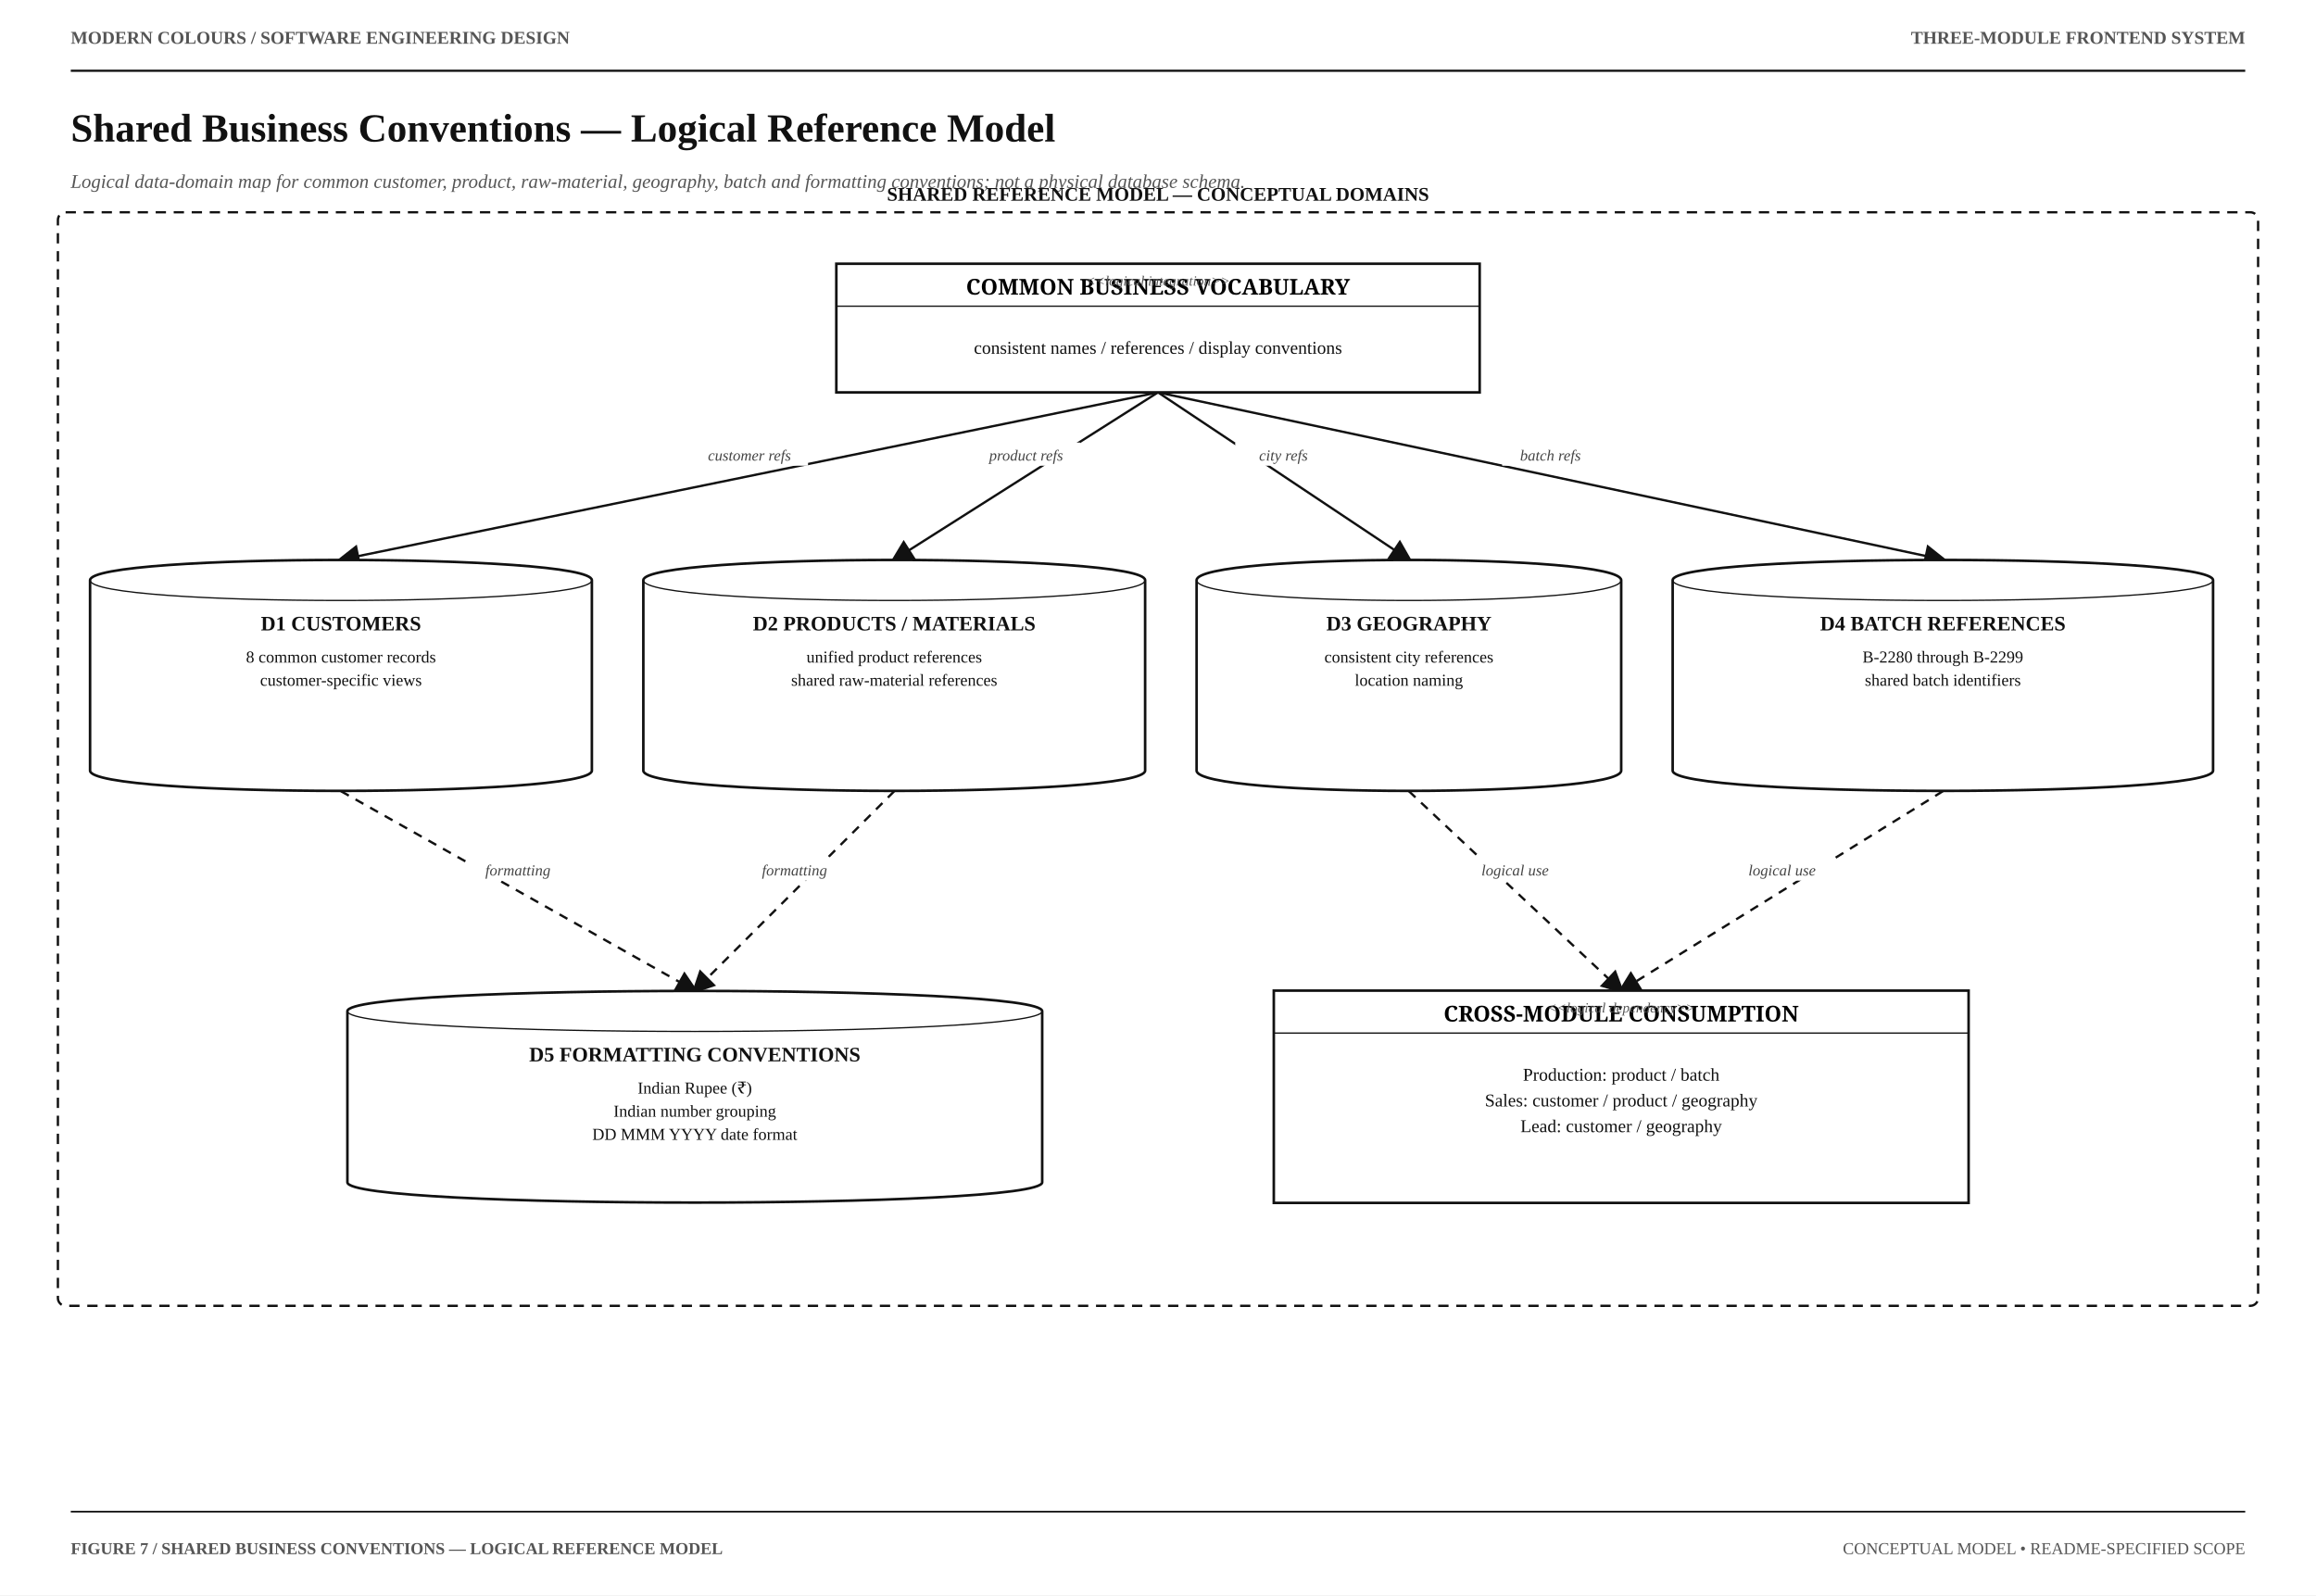
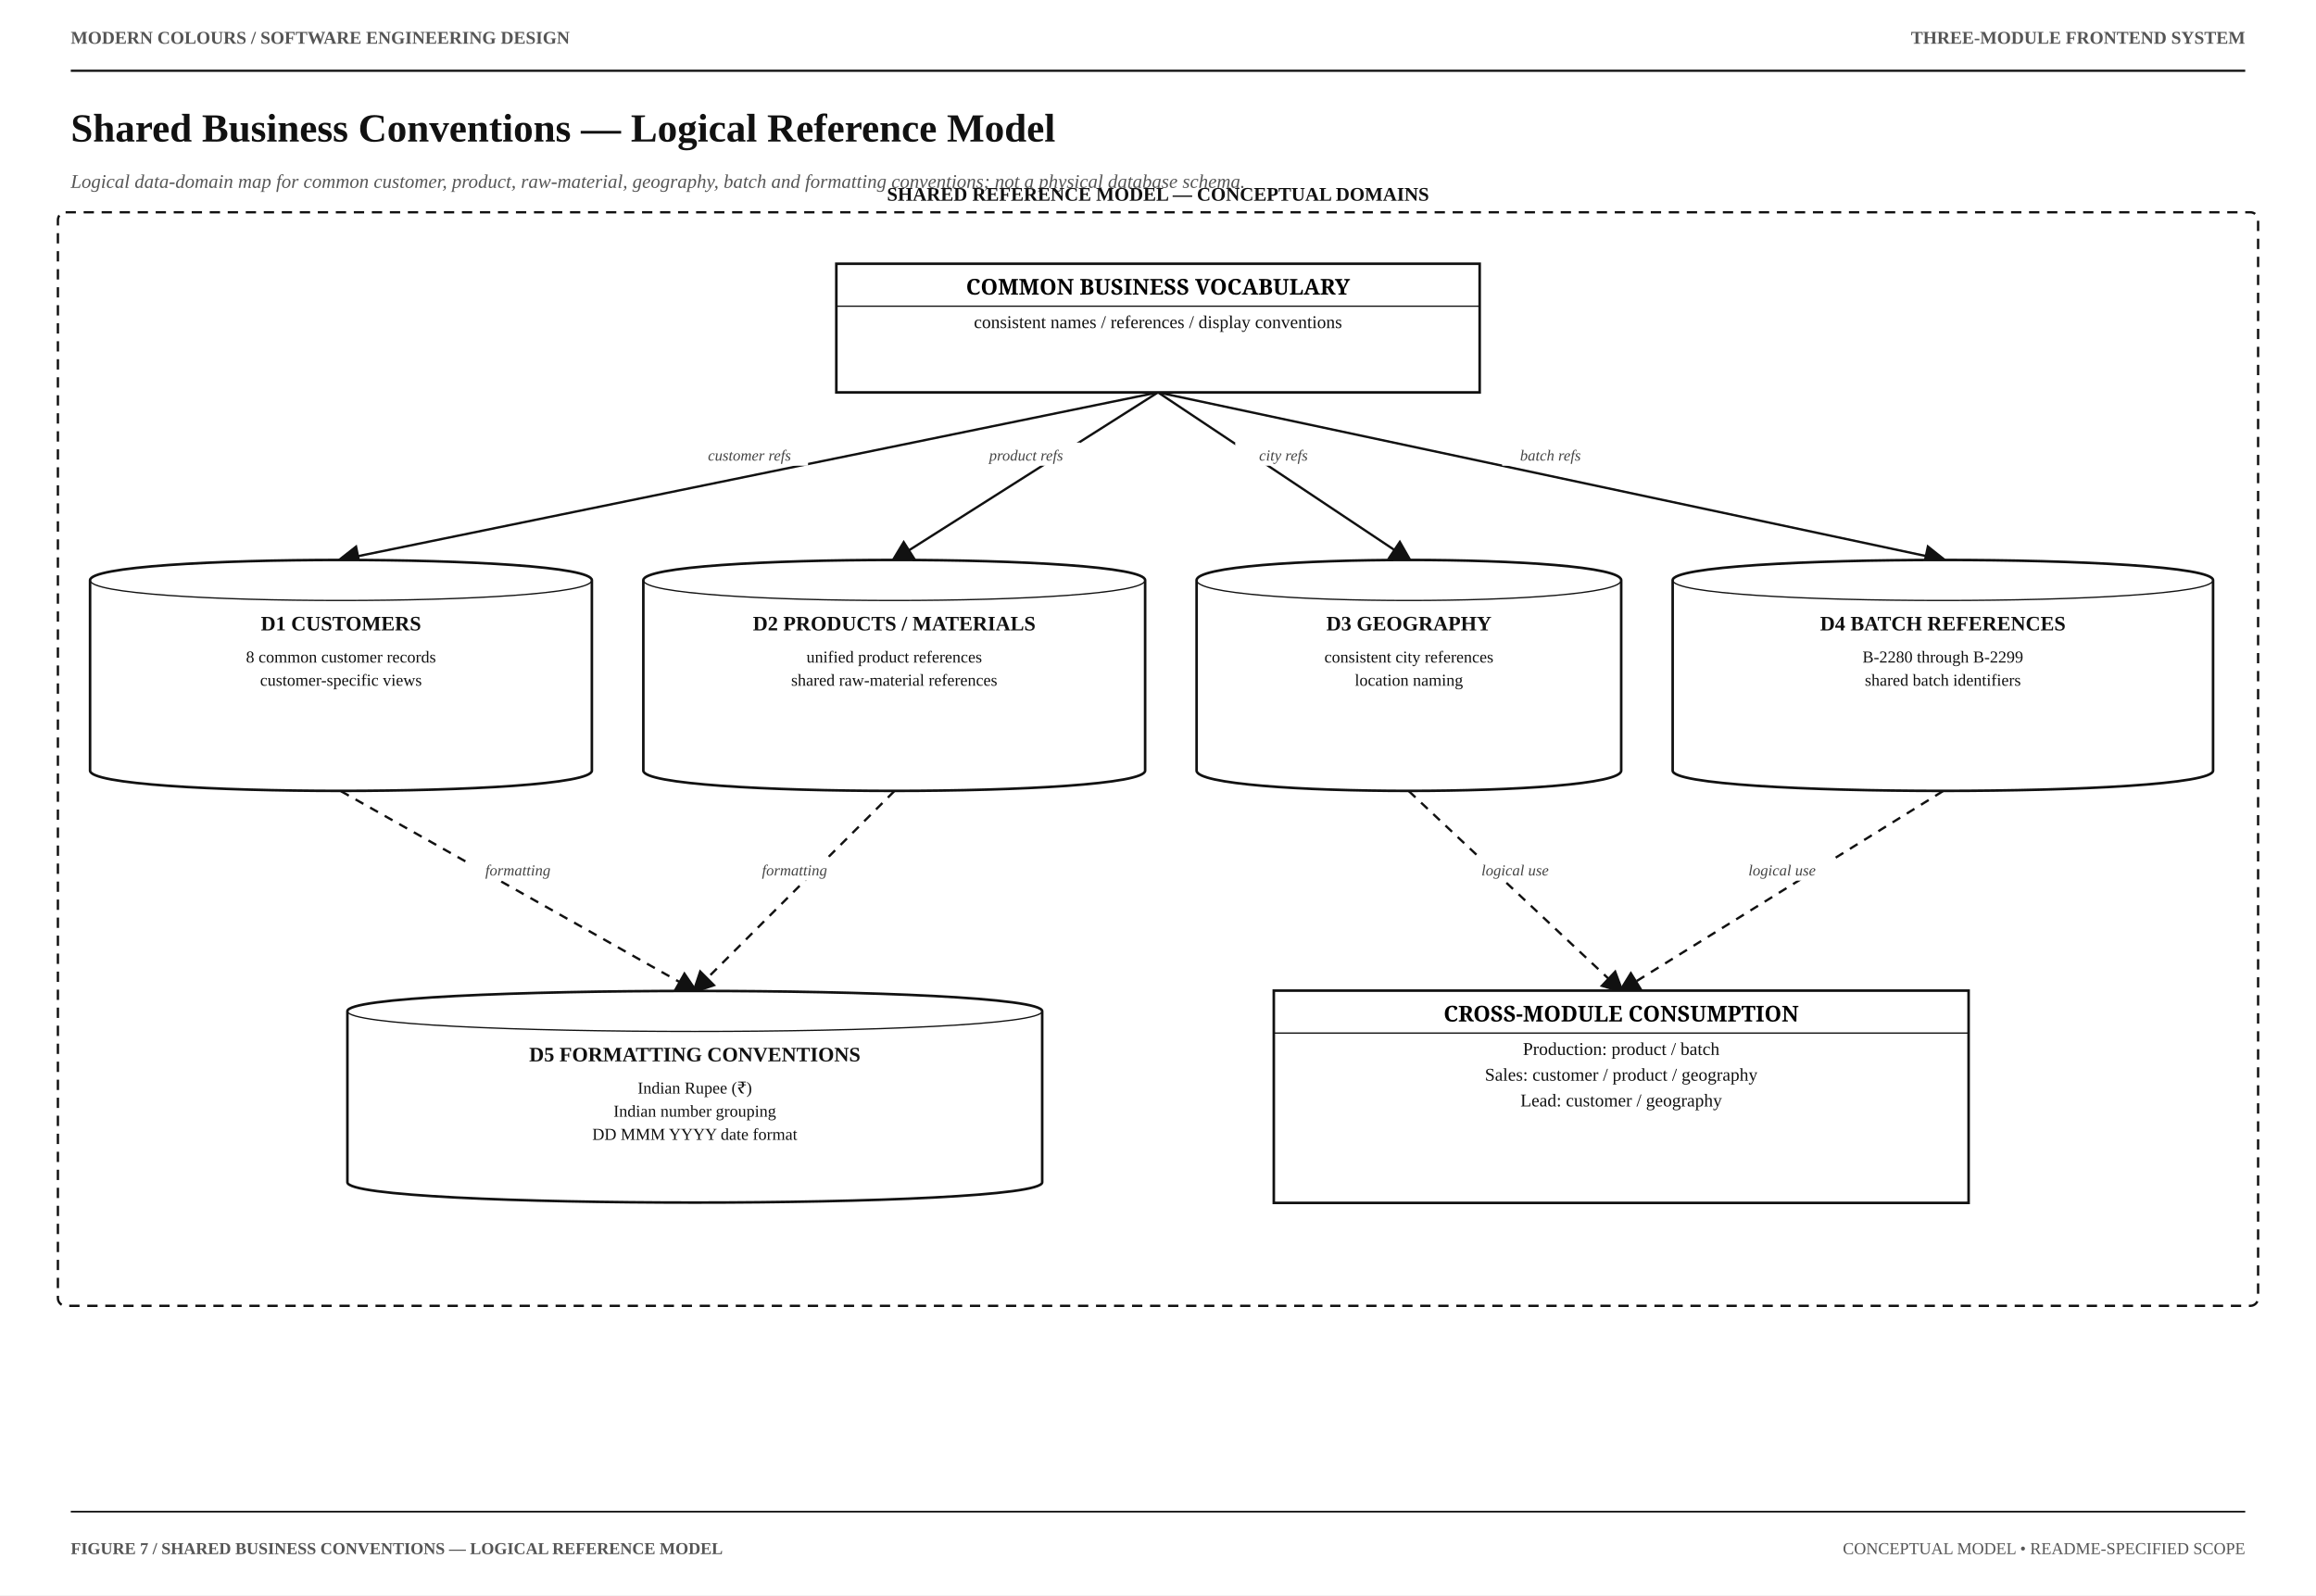
<svg xmlns="http://www.w3.org/2000/svg" width="100%" viewBox="0 0 1800 1240" role="img" aria-labelledby="ti de">
  <defs>
    <marker id="a" markerWidth="10" markerHeight="10" refX="8" refY="5" orient="auto">
      <path d="M0 0L10 5L0 10Z" fill="#111" />
    </marker>
  </defs>
  <rect width="1800" height="1240" fill="#fff" />
  <text x="55" y="34" text-anchor="start" font-family="Georgia,'Times New Roman',serif" font-size="14" font-weight="700" fill="#555">MODERN COLOURS / SOFTWARE ENGINEERING DESIGN</text>
  <text x="1745" y="34" text-anchor="end" font-family="Georgia,'Times New Roman',serif" font-size="14" font-weight="700" fill="#555">THREE-MODULE FRONTEND SYSTEM</text>
  <path d="M55 55H1745" stroke="#111" stroke-width="1.7" />
  <text x="55" y="110" text-anchor="start" font-family="Georgia,'Times New Roman',serif" font-size="31" font-weight="700" fill="#111">Shared Business Conventions — Logical Reference Model</text>
  <text x="55" y="146" text-anchor="start" font-family="Georgia,'Times New Roman',serif" font-size="15" font-weight="400" fill="#555" font-style="italic">Logical data-domain map for common customer, product, raw-material, geography, batch and formatting conventions; not a physical database schema.</text>
  <rect x="45" y="165" width="1710" height="850" rx="6" fill="none" stroke="#111" stroke-width="1.8" stroke-dasharray="8 6" />
  <text x="900" y="156" text-anchor="middle" font-family="Georgia,'Times New Roman',serif" font-size="15" font-weight="700" fill="#111">SHARED REFERENCE MODEL — CONCEPTUAL DOMAINS</text>
  <path d="M900 305 L265 435" fill="none" stroke="#111" stroke-width="1.8" marker-end="url(#a)" />
  <rect x="537" y="344" width="91" height="18" fill="#fff" />
  <text x="582.5" y="358" text-anchor="middle" font-family="Georgia,'Times New Roman',serif" font-size="12" font-weight="400" fill="#444" font-style="italic">customer refs</text>
  <path d="M900 305 L695 435" fill="none" stroke="#111" stroke-width="1.8" marker-end="url(#a)" />
  <rect x="755.5" y="344" width="84" height="18" fill="#fff" />
  <text x="797.5" y="358" text-anchor="middle" font-family="Georgia,'Times New Roman',serif" font-size="12" font-weight="400" fill="#444" font-style="italic">product refs</text>
  <path d="M900 305 L1095 435" fill="none" stroke="#111" stroke-width="1.8" marker-end="url(#a)" />
  <rect x="960" y="344" width="75" height="18" fill="#fff" />
  <text x="997.5" y="358" text-anchor="middle" font-family="Georgia,'Times New Roman',serif" font-size="12" font-weight="400" fill="#444" font-style="italic">city refs</text>
  <path d="M900 305 L1510 435" fill="none" stroke="#111" stroke-width="1.8" marker-end="url(#a)" />
  <rect x="1167.5" y="344" width="75" height="18" fill="#fff" />
  <text x="1205" y="358" text-anchor="middle" font-family="Georgia,'Times New Roman',serif" font-size="12" font-weight="400" fill="#444" font-style="italic">batch refs</text>
  <path d="M265 615 L540 770" fill="none" stroke="#111" stroke-width="1.8" stroke-dasharray="7 6" marker-end="url(#a)" />
  <rect x="365" y="666.5" width="75" height="18" fill="#fff" />
  <text x="402.5" y="680.5" text-anchor="middle" font-family="Georgia,'Times New Roman',serif" font-size="12" font-weight="400" fill="#444" font-style="italic">formatting</text>
  <path d="M695 615 L540 770" fill="none" stroke="#111" stroke-width="1.8" stroke-dasharray="7 6" marker-end="url(#a)" />
  <rect x="580" y="666.5" width="75" height="18" fill="#fff" />
  <text x="617.5" y="680.5" text-anchor="middle" font-family="Georgia,'Times New Roman',serif" font-size="12" font-weight="400" fill="#444" font-style="italic">formatting</text>
  <path d="M1095 615 L1260 770" fill="none" stroke="#111" stroke-width="1.8" stroke-dasharray="7 6" marker-end="url(#a)" />
  <rect x="1139" y="666.5" width="77" height="18" fill="#fff" />
  <text x="1177.5" y="680.5" text-anchor="middle" font-family="Georgia,'Times New Roman',serif" font-size="12" font-weight="400" fill="#444" font-style="italic">logical use</text>
  <path d="M1510 615 L1260 770" fill="none" stroke="#111" stroke-width="1.8" stroke-dasharray="7 6" marker-end="url(#a)" />
  <rect x="1346.5" y="666.5" width="77" height="18" fill="#fff" />
  <text x="1385" y="680.5" text-anchor="middle" font-family="Georgia,'Times New Roman',serif" font-size="12" font-weight="400" fill="#444" font-style="italic">logical use</text>
  <rect x="650" y="205" width="500" height="100" fill="#fff" stroke="#111" stroke-width="2" />
  <line x1="650" y1="238" x2="1150" y2="238" stroke="#111" />
  <text x="900" y="229" text-anchor="middle" font-family="Georgia" font-size="17" font-weight="700">COMMON BUSINESS VOCABULARY</text>
-   <text x="900" y="222" text-anchor="middle" font-family="Georgia,'Times New Roman',serif" font-size="11" font-weight="400" fill="#555" font-style="italic">&lt;&lt;logical integration&gt;&gt;</text>
-   <text x="900" y="275" text-anchor="middle" font-family="Georgia,'Times New Roman',serif" font-size="14" font-weight="400" fill="#111">consistent names / references / display conventions</text>
+   <text x="900" y="255" text-anchor="middle" font-family="Georgia,'Times New Roman',serif" font-size="14" font-weight="400" fill="#111">consistent names / references / display conventions</text>
  <path d="M70 451 C70 430,460 430,460 451 V599 C460 620,70 620,70 599 Z" fill="#fff" stroke="#111" stroke-width="2" />
  <path d="M70 451 C70 472,460 472,460 451" fill="none" stroke="#111" />
  <text x="265" y="490" text-anchor="middle" font-family="Georgia,'Times New Roman',serif" font-size="16" font-weight="700" fill="#111">D1  CUSTOMERS</text>
  <text x="265" y="515" text-anchor="middle" font-family="Georgia,'Times New Roman',serif" font-size="13" font-weight="400" fill="#111">8 common customer records</text>
  <text x="265" y="533" text-anchor="middle" font-family="Georgia,'Times New Roman',serif" font-size="13" font-weight="400" fill="#111">customer-specific views</text>
  <path d="M500 451 C500 430,890 430,890 451 V599 C890 620,500 620,500 599 Z" fill="#fff" stroke="#111" stroke-width="2" />
  <path d="M500 451 C500 472,890 472,890 451" fill="none" stroke="#111" />
  <text x="695" y="490" text-anchor="middle" font-family="Georgia,'Times New Roman',serif" font-size="16" font-weight="700" fill="#111">D2  PRODUCTS / MATERIALS</text>
  <text x="695" y="515" text-anchor="middle" font-family="Georgia,'Times New Roman',serif" font-size="13" font-weight="400" fill="#111">unified product references</text>
  <text x="695" y="533" text-anchor="middle" font-family="Georgia,'Times New Roman',serif" font-size="13" font-weight="400" fill="#111">shared raw-material references</text>
  <path d="M930 451 C930 430,1260 430,1260 451 V599 C1260 620,930 620,930 599 Z" fill="#fff" stroke="#111" stroke-width="2" />
  <path d="M930 451 C930 472,1260 472,1260 451" fill="none" stroke="#111" />
  <text x="1095" y="490" text-anchor="middle" font-family="Georgia,'Times New Roman',serif" font-size="16" font-weight="700" fill="#111">D3  GEOGRAPHY</text>
  <text x="1095" y="515" text-anchor="middle" font-family="Georgia,'Times New Roman',serif" font-size="13" font-weight="400" fill="#111">consistent city references</text>
  <text x="1095" y="533" text-anchor="middle" font-family="Georgia,'Times New Roman',serif" font-size="13" font-weight="400" fill="#111">location naming</text>
  <path d="M1300 451 C1300 430,1720 430,1720 451 V599 C1720 620,1300 620,1300 599 Z" fill="#fff" stroke="#111" stroke-width="2" />
  <path d="M1300 451 C1300 472,1720 472,1720 451" fill="none" stroke="#111" />
  <text x="1510" y="490" text-anchor="middle" font-family="Georgia,'Times New Roman',serif" font-size="16" font-weight="700" fill="#111">D4  BATCH REFERENCES</text>
  <text x="1510" y="515" text-anchor="middle" font-family="Georgia,'Times New Roman',serif" font-size="13" font-weight="400" fill="#111">B-2280 through B-2299</text>
  <text x="1510" y="533" text-anchor="middle" font-family="Georgia,'Times New Roman',serif" font-size="13" font-weight="400" fill="#111">shared batch identifiers</text>
  <path d="M270 786 C270 765,810 765,810 786 V919 C810 940,270 940,270 919 Z" fill="#fff" stroke="#111" stroke-width="2" />
  <path d="M270 786 C270 807,810 807,810 786" fill="none" stroke="#111" />
  <text x="540" y="825" text-anchor="middle" font-family="Georgia,'Times New Roman',serif" font-size="16" font-weight="700" fill="#111">D5  FORMATTING CONVENTIONS</text>
  <text x="540" y="850" text-anchor="middle" font-family="Georgia,'Times New Roman',serif" font-size="13" font-weight="400" fill="#111">Indian Rupee (₹)</text>
  <text x="540" y="868" text-anchor="middle" font-family="Georgia,'Times New Roman',serif" font-size="13" font-weight="400" fill="#111">Indian number grouping</text>
  <text x="540" y="886" text-anchor="middle" font-family="Georgia,'Times New Roman',serif" font-size="13" font-weight="400" fill="#111">DD MMM YYYY date format</text>
  <rect x="990" y="770" width="540" height="165" fill="#fff" stroke="#111" stroke-width="2" />
  <line x1="990" y1="803" x2="1530" y2="803" stroke="#111" />
  <text x="1260" y="794" text-anchor="middle" font-family="Georgia" font-size="17" font-weight="700">CROSS-MODULE CONSUMPTION</text>
-   <text x="1260" y="787" text-anchor="middle" font-family="Georgia,'Times New Roman',serif" font-size="11" font-weight="400" fill="#555" font-style="italic">&lt;&lt;logical dependency&gt;&gt;</text>
-   <text x="1260" y="840" text-anchor="middle" font-family="Georgia,'Times New Roman',serif" font-size="14" font-weight="400" fill="#111">Production: product / batch</text>
-   <text x="1260" y="860" text-anchor="middle" font-family="Georgia,'Times New Roman',serif" font-size="14" font-weight="400" fill="#111">Sales: customer / product / geography</text>
-   <text x="1260" y="880" text-anchor="middle" font-family="Georgia,'Times New Roman',serif" font-size="14" font-weight="400" fill="#111">Lead: customer / geography</text>
+   <text x="1260" y="820" text-anchor="middle" font-family="Georgia,'Times New Roman',serif" font-size="14" font-weight="400" fill="#111">Production: product / batch</text>
+   <text x="1260" y="840" text-anchor="middle" font-family="Georgia,'Times New Roman',serif" font-size="14" font-weight="400" fill="#111">Sales: customer / product / geography</text>
+   <text x="1260" y="860" text-anchor="middle" font-family="Georgia,'Times New Roman',serif" font-size="14" font-weight="400" fill="#111">Lead: customer / geography</text>
  <path d="M55 1175H1745" stroke="#111" stroke-width="1.3" />
  <text x="55" y="1208" text-anchor="start" font-family="Georgia,'Times New Roman',serif" font-size="13" font-weight="700" fill="#555">FIGURE 7 / SHARED BUSINESS CONVENTIONS — LOGICAL REFERENCE MODEL</text>
  <text x="1745" y="1208" text-anchor="end" font-family="Georgia,'Times New Roman',serif" font-size="13" font-weight="400" fill="#555">CONCEPTUAL MODEL • README-SPECIFIED SCOPE</text>
</svg>
